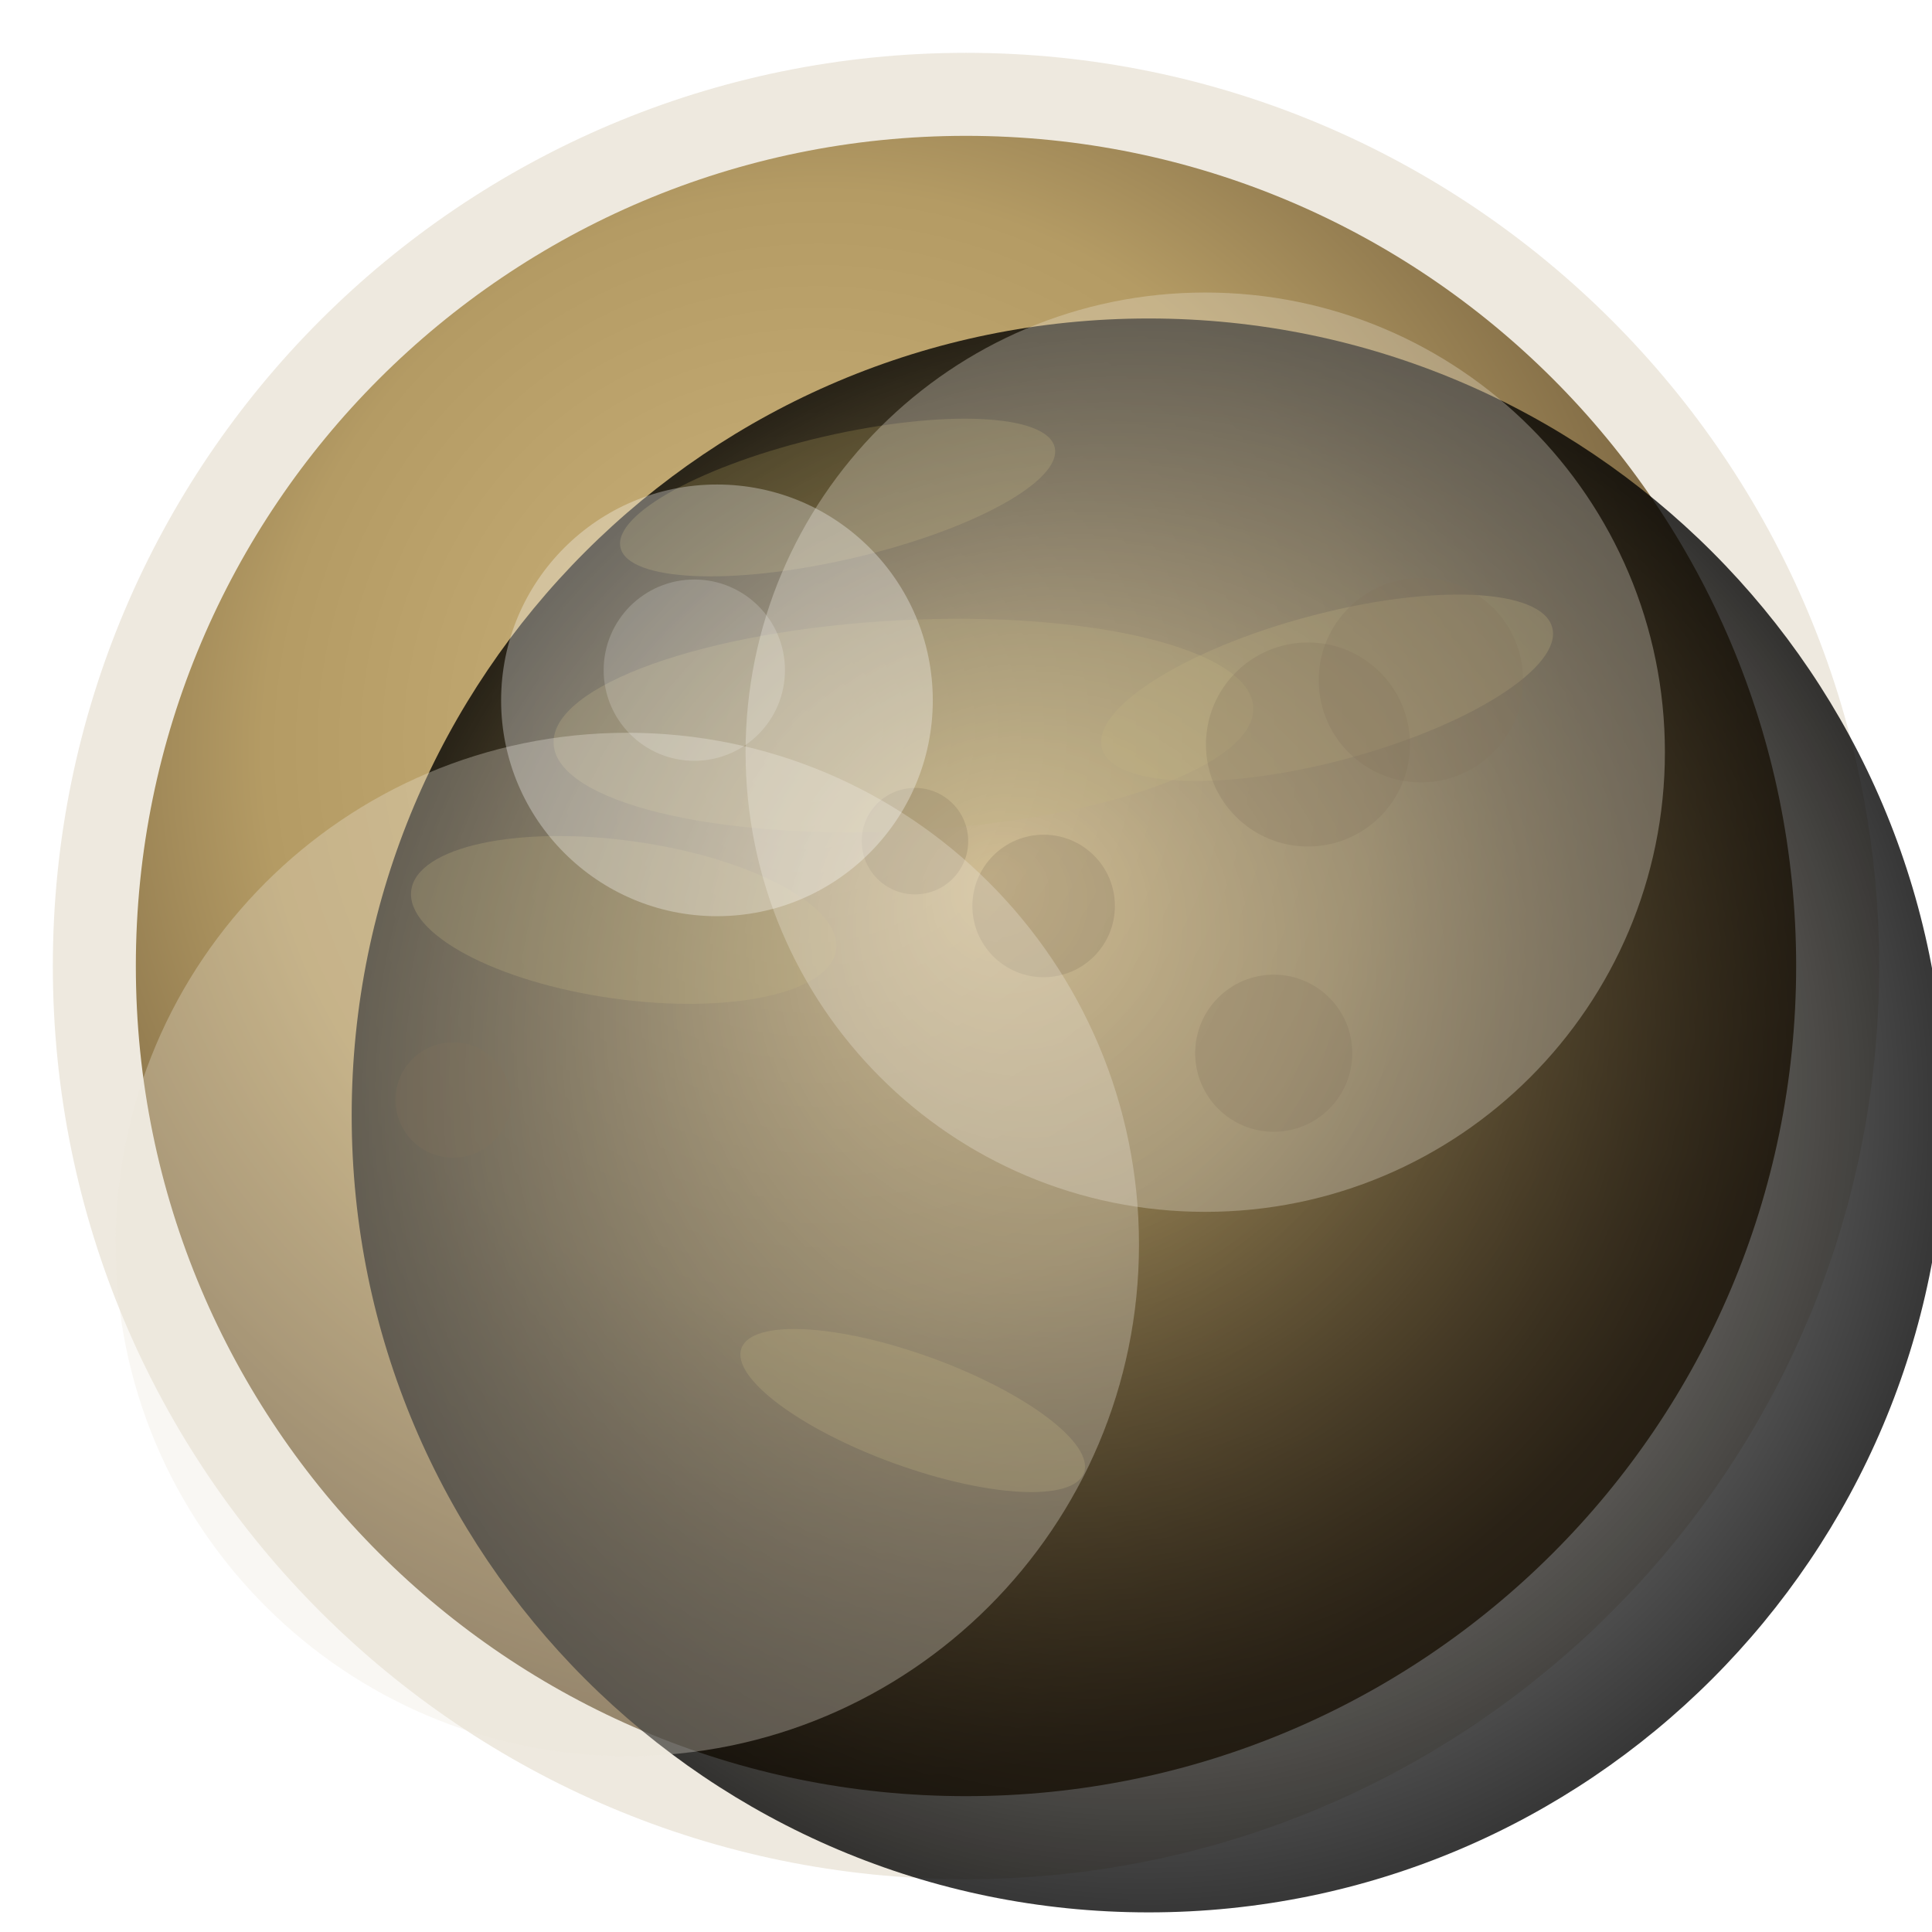
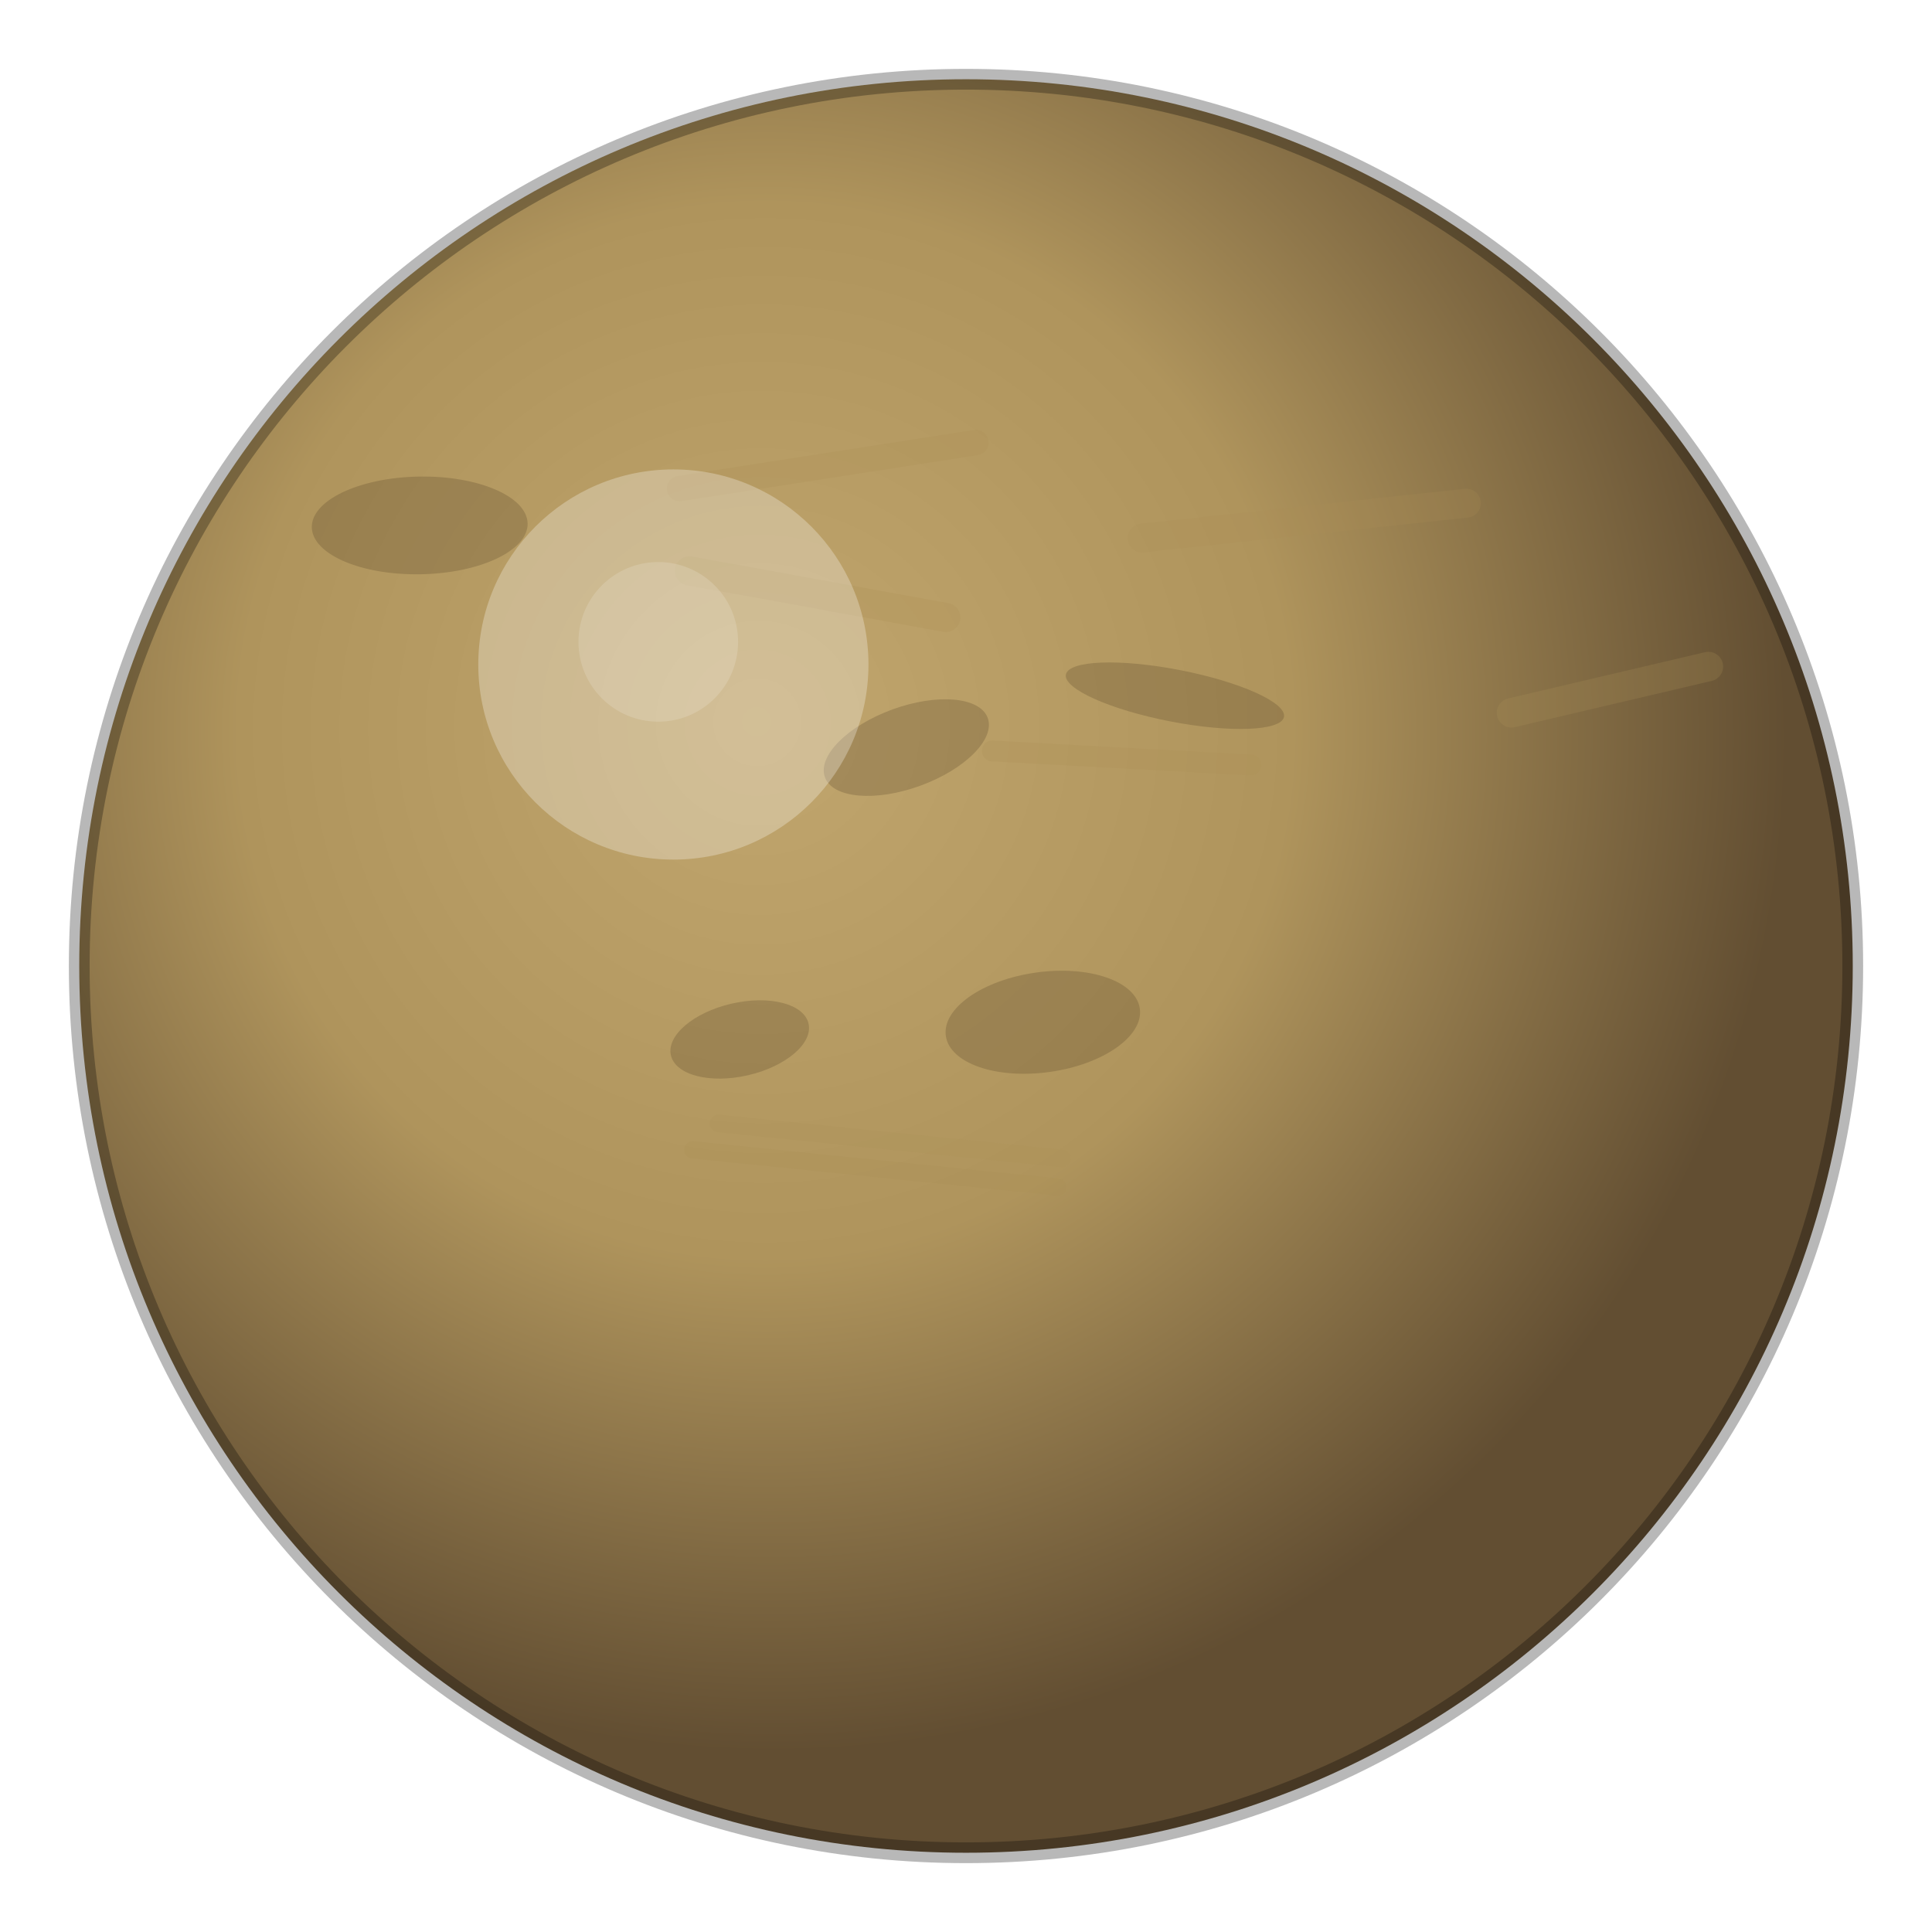
<svg xmlns="http://www.w3.org/2000/svg" width="512" height="512" viewBox="0 0 512 512">
  <defs>
-     <radialGradient id="bodyGrad2" cx="42%" cy="38%" r="62%" fx="40%" fy="35%">
-       <stop offset="0%" stop-color="rgb(205,180,125)" />
-       <stop offset="55%" stop-color="rgb(180,155,100)" />
-       <stop offset="100%" stop-color="rgb(105,85,55)" />
-     </radialGradient>
-     <radialGradient id="shade2" cx="50%" cy="50%" r="50%" fx="40%" fy="35%">
-       <stop offset="0%" stop-color="rgba(0,0,0,0.0)" />
-       <stop offset="70%" stop-color="rgba(0,0,0,0.55)" />
-       <stop offset="100%" stop-color="rgba(0,0,0,0.78)" />
+     <radialGradient id="bodyArid2" cx="39%" cy="37%" r="58%" fx="38%" fy="36%">
+       <stop offset="0%" stop-color="rgb(193,166,110)" />
+       <stop offset="52%" stop-color="rgb(175,148,92)" />
+       <stop offset="100%" stop-color="rgb(98,78,50)" />
    </radialGradient>
  </defs>
-   <circle cx="256" cy="256" r="242" fill="rgba(170,145,95,0.20)" />
-   <circle cx="256" cy="256" r="220" fill="url(#bodyGrad2)" />
-   <ellipse cx="304.4" cy="295.6" rx="211.2" ry="211.2" fill="url(#shade2)" />
-   <ellipse cx="221.975" cy="131.851" rx="59.048" ry="16.547" fill="rgba(175,155,90,0.27)" transform="rotate(-13 221.9747 131.8513)" />
-   <ellipse cx="241.877" cy="373.808" rx="48.295" ry="14.828" fill="rgba(175,155,90,0.27)" transform="rotate(20 241.8772 373.8084)" />
-   <ellipse cx="351.691" cy="182.27" rx="61.765" ry="19.498" fill="rgba(175,155,90,0.27)" transform="rotate(-15 351.6908 182.2703)" />
-   <ellipse cx="165.295" cy="243.793" rx="56.85" ry="20.98" fill="rgba(175,155,90,0.27)" transform="rotate(8 165.2947 243.7927)" />
-   <ellipse cx="239.416" cy="192.272" rx="92.831" ry="27.904" fill="rgba(175,155,90,0.27)" transform="rotate(-3 239.4161 192.2722)" />
-   <circle cx="120.082" cy="291.502" r="15.287" fill="rgba(80,60,35,0.25)" />
-   <circle cx="276.578" cy="240.089" r="18.885" fill="rgba(80,60,35,0.25)" />
-   <circle cx="346.629" cy="197.296" r="27.038" fill="rgba(80,60,35,0.25)" />
-   <circle cx="376.563" cy="180.258" r="27.088" fill="rgba(80,60,35,0.25)" />
-   <circle cx="337.55" cy="279.112" r="20.819" fill="rgba(80,60,35,0.25)" />
-   <circle cx="242.477" cy="222.912" r="14.107" fill="rgba(80,60,35,0.25)" />
-   <circle cx="166.243" cy="329.793" r="135.6" fill="rgba(235,230,215,0.32)" />
-   <circle cx="319.401" cy="199.338" r="121.815" fill="rgba(235,230,215,0.32)" />
-   <circle cx="190.0" cy="185.6" r="57.2" fill="rgba(255,255,255,0.32)" />
-   <circle cx="184.0" cy="177.6" r="24.024" fill="rgba(255,255,255,0.18)" />
+   <circle cx="256" cy="256" r="235" fill="url(#bodyArid2)" />
+   <circle cx="256" cy="256" r="235" fill="none" stroke="rgba(0,0,0,0.28)" stroke-width="5.5" />
+   <path d="M 180.084,129.474 Q 219.354,123.379 258.623,117.284" fill="none" stroke="rgba(172,144,87,0.28)" stroke-width="6.736" stroke-linecap="round" />
+   <path d="M 190.439,297.733 Q 235.922,302.368 281.404,307.003" fill="none" stroke="rgba(172,144,87,0.19)" stroke-width="4.692" stroke-linecap="round" />
+   <path d="M 400.566,188.898 Q 426.651,182.77 452.736,176.641" fill="none" stroke="rgba(172,144,87,0.23)" stroke-width="7.808" stroke-linecap="round" />
+   <path d="M 183.595,304.725 Q 231.981,309.656 280.366,314.587" fill="none" stroke="rgba(172,144,87,0.26)" stroke-width="4.594" stroke-linecap="round" />
+   <path d="M 302.646,142.589 Q 345.63,137.969 388.613,133.349" fill="none" stroke="rgba(172,144,87,0.20)" stroke-width="7.661" stroke-linecap="round" />
+   <path d="M 262.966,199.005 Q 297.232,200.87 331.498,202.735" fill="none" stroke="rgba(172,144,87,0.28)" stroke-width="5.529" stroke-linecap="round" />
+   <path d="M 182.706,151.284 Q 216.674,157.461 250.642,163.638" fill="none" stroke="rgba(172,144,87,0.24)" stroke-width="7.723" stroke-linecap="round" />
+   <ellipse cx="276.359" cy="270.908" rx="25.96" ry="13.295" fill="rgba(70,52,28,0.22)" transform="rotate(-8 276.3587 270.9082)" />
+   <ellipse cx="196.034" cy="275.469" rx="18.716" ry="9.734" fill="rgba(70,52,28,0.22)" transform="rotate(-13 196.0341 275.4694)" />
+   <ellipse cx="111.229" cy="139.243" rx="28.6" ry="12.947" fill="rgba(70,52,28,0.22)" transform="rotate(-1 111.2292 139.2432)" />
+   <ellipse cx="311.373" cy="184.37" rx="29.435" ry="6.919" fill="rgba(70,52,28,0.22)" transform="rotate(11 311.373 184.3698)" />
+   <ellipse cx="240.187" cy="198.121" rx="22.958" ry="10.76" fill="rgba(70,52,28,0.22)" transform="rotate(-20 240.1865 198.1209)" />
+   <circle cx="178.45" cy="176.1" r="51.7" fill="rgba(255,255,255,0.28)" />
+   <circle cx="174.45" cy="170.1" r="21.15" fill="rgba(255,255,255,0.15)" />
</svg>
